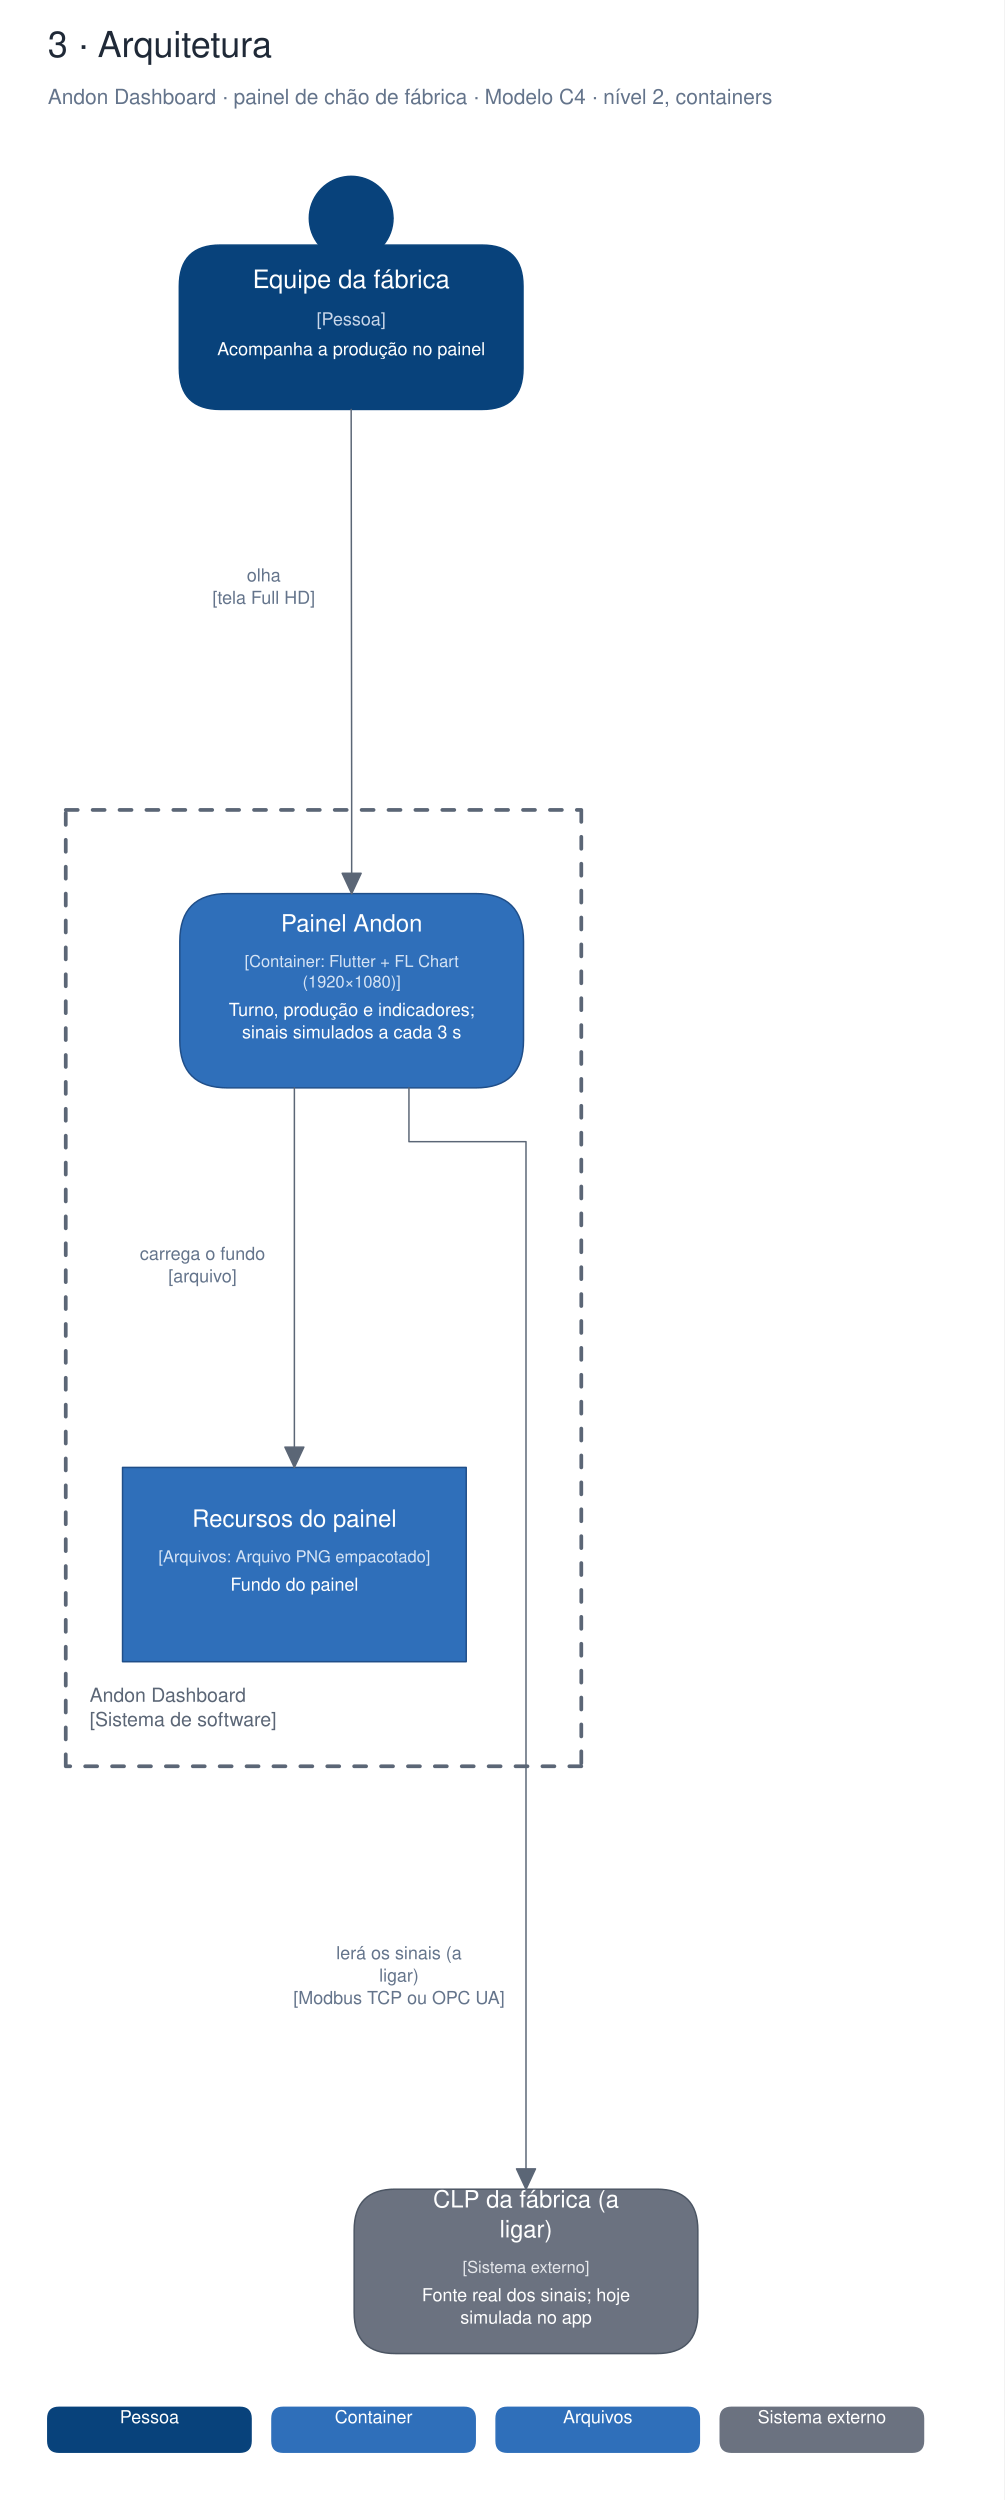
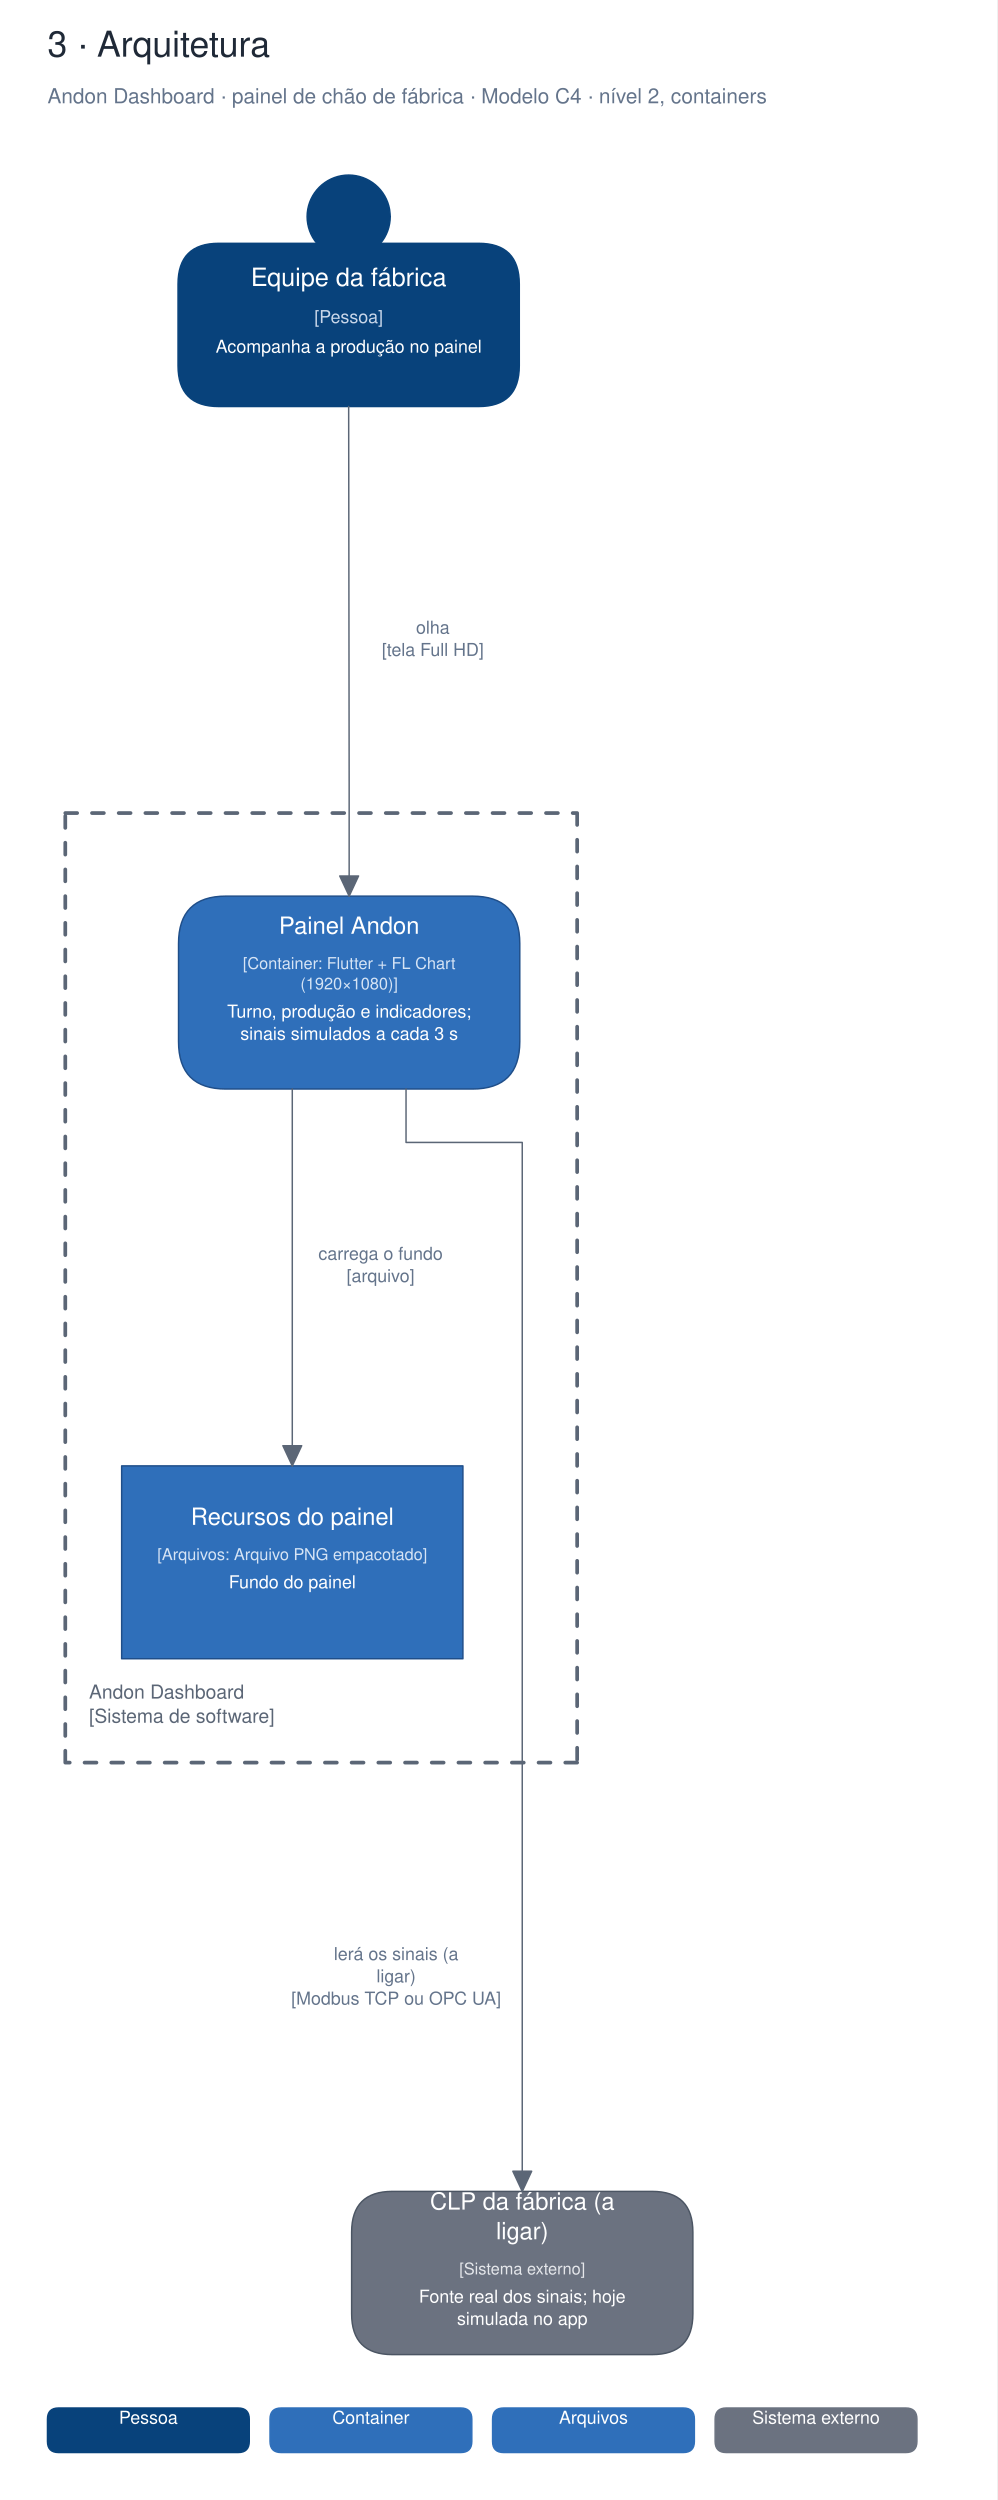
- <svg xmlns="http://www.w3.org/2000/svg" version="1.1" viewBox="0 0 672 1673" width="672" height="1673">
+ <svg xmlns="http://www.w3.org/2000/svg" version="1.1" viewBox="0 0 672 1685" width="672" height="1685">
  <defs>
    <style class="style-fonts">
      @font-face {
        font-family: "Virgil";
        src: url("http://localhost:5180/node_modules/@excalidraw/excalidraw/dist//dist/excalidraw-assets/Virgil.woff2");
      }
      @font-face {
        font-family: "Cascadia";
        src: url("http://localhost:5180/node_modules/@excalidraw/excalidraw/dist//dist/excalidraw-assets/Cascadia.woff2");
      }
      @font-face {
        font-family: "Assistant";
        src: url("http://localhost:5180/node_modules/@excalidraw/excalidraw/dist//dist/excalidraw-assets/Assistant-Regular.woff2");
      }
    </style>
  </defs>
-   <rect x="0" y="0" width="672" height="1673" fill="#ffffff" />
+   <rect x="0" y="0" width="672" height="1685" fill="#ffffff" />
  <g transform="translate(32 32) rotate(0 103 15)">
    <text x="0" y="0" font-family="Helvetica, Segoe UI Emoji" font-size="24px" fill="#1F2937" text-anchor="start" style="white-space: pre;" direction="ltr" dominant-baseline="text-before-edge">3 · Arquitetura</text>
  </g>
  <g transform="translate(32 66) rotate(0 304 8.75)">
    <text x="0" y="0" font-family="Helvetica, Segoe UI Emoji" font-size="14px" fill="#64748B" text-anchor="start" style="white-space: pre;" direction="ltr" dominant-baseline="text-before-edge">Andon Dashboard · painel de chão de fábrica · Modelo C4 · nível 2, containers</text>
  </g>
-   <g stroke-linecap="round" transform="translate(44 542) rotate(0 172.5 320)">
+   <g stroke-linecap="round" transform="translate(44 548) rotate(0 172.5 320)">
    <path d="M0 0 C69.11 0, 138.22 0, 345 0 M345 0 C345 245.48, 345 490.95, 345 640 M345 640 C231.29 640, 117.57 640, 0 640 M0 640 C0 499.02, 0 358.05, 0 0" stroke="#5B6676" stroke-width="2.5" fill="none" stroke-dasharray="8 10" />
  </g>
  <g stroke-linecap="round" transform="translate(207 118) rotate(0 28 28)">
    <path d="M56 28 C56 29.62, 55.86 31.27, 55.57 32.86 C55.29 34.46, 54.87 36.05, 54.31 37.58 C53.76 39.1, 53.06 40.6, 52.25 42 C51.44 43.4, 50.49 44.76, 49.45 46 C48.41 47.24, 47.24 48.41, 46 49.45 C44.76 50.49, 43.4 51.44, 42 52.25 C40.6 53.06, 39.1 53.76, 37.58 54.31 C36.05 54.87, 34.46 55.29, 32.86 55.57 C31.27 55.86, 29.62 56, 28 56 C26.38 56, 24.73 55.86, 23.14 55.57 C21.54 55.29, 19.95 54.87, 18.42 54.31 C16.9 53.76, 15.4 53.06, 14 52.25 C12.6 51.44, 11.24 50.49, 10 49.45 C8.76 48.41, 7.59 47.24, 6.55 46 C5.51 44.76, 4.56 43.4, 3.75 42 C2.94 40.6, 2.24 39.1, 1.69 37.58 C1.13 36.05, 0.71 34.46, 0.43 32.86 C0.14 31.27, 0 29.62, 0 28 C0 26.38, 0.14 24.73, 0.43 23.14 C0.71 21.54, 1.13 19.95, 1.69 18.42 C2.24 16.9, 2.94 15.4, 3.75 14 C4.56 12.6, 5.51 11.24, 6.55 10 C7.59 8.76, 8.76 7.59, 10 6.55 C11.24 5.51, 12.6 4.56, 14 3.75 C15.4 2.94, 16.9 2.24, 18.42 1.69 C19.95 1.13, 21.54 0.71, 23.14 0.43 C24.73 0.14, 26.38 0, 28 0 C29.62 0, 31.27 0.14, 32.86 0.43 C34.46 0.71, 36.05 1.13, 37.58 1.69 C39.1 2.24, 40.6 2.94, 42 3.75 C43.4 4.56, 44.76 5.51, 46 6.55 C47.24 7.59, 48.41 8.76, 49.45 10 C50.49 11.24, 51.44 12.6, 52.25 14 C53.06 15.4, 53.76 16.9, 54.31 18.42 C54.87 19.95, 55.29 21.54, 55.57 23.14 C55.86 24.73, 55.93 27.19, 56 28 C56.07 28.81, 56.07 27.19, 56 28" stroke="none" stroke-width="0" fill="#08427B" />
    <path d="M56 28 C56 29.62, 55.86 31.27, 55.57 32.86 C55.29 34.46, 54.87 36.05, 54.31 37.58 C53.76 39.1, 53.06 40.6, 52.25 42 C51.44 43.4, 50.49 44.76, 49.45 46 C48.41 47.24, 47.24 48.41, 46 49.45 C44.76 50.49, 43.4 51.44, 42 52.25 C40.6 53.06, 39.1 53.76, 37.58 54.31 C36.05 54.87, 34.46 55.29, 32.86 55.57 C31.27 55.86, 29.62 56, 28 56 C26.38 56, 24.73 55.86, 23.14 55.57 C21.54 55.29, 19.95 54.87, 18.42 54.31 C16.9 53.76, 15.4 53.06, 14 52.25 C12.6 51.44, 11.24 50.49, 10 49.45 C8.76 48.41, 7.59 47.24, 6.55 46 C5.51 44.76, 4.56 43.4, 3.75 42 C2.94 40.6, 2.24 39.1, 1.69 37.58 C1.13 36.05, 0.71 34.46, 0.43 32.86 C0.14 31.27, 0 29.62, 0 28 C0 26.38, 0.14 24.73, 0.43 23.14 C0.71 21.54, 1.13 19.95, 1.69 18.42 C2.24 16.9, 2.94 15.4, 3.75 14 C4.56 12.6, 5.51 11.24, 6.55 10 C7.59 8.76, 8.76 7.59, 10 6.55 C11.24 5.51, 12.6 4.56, 14 3.75 C15.4 2.94, 16.9 2.24, 18.42 1.69 C19.95 1.13, 21.54 0.71, 23.14 0.43 C24.73 0.14, 26.38 0, 28 0 C29.62 0, 31.27 0.14, 32.86 0.43 C34.46 0.71, 36.05 1.13, 37.58 1.69 C39.1 2.24, 40.6 2.94, 42 3.75 C43.4 4.56, 44.76 5.51, 46 6.55 C47.24 7.59, 48.41 8.76, 49.45 10 C50.49 11.24, 51.44 12.6, 52.25 14 C53.06 15.4, 53.76 16.9, 54.31 18.42 C54.87 19.95, 55.29 21.54, 55.57 23.14 C55.86 24.73, 55.93 27.19, 56 28 C56.07 28.81, 56.07 27.19, 56 28" stroke="#08427B" stroke-width="1" fill="none" />
  </g>
  <g stroke-linecap="round" transform="translate(120 164) rotate(0 115 55)">
    <path d="M27.5 0 C76.3 0, 125.1 0, 202.5 0 C220.83 0, 230 9.17, 230 27.5 C230 42.7, 230 57.9, 230 82.5 C230 100.83, 220.83 110, 202.5 110 C163.79 110, 125.07 110, 27.5 110 C9.17 110, 0 100.83, 0 82.5 C0 60.51, 0 38.52, 0 27.5 C0 9.17, 9.17 0, 27.5 0" stroke="none" stroke-width="0" fill="#08427B" />
    <path d="M27.5 0 C62.56 0, 97.62 0, 202.5 0 M27.5 0 C84.82 0, 142.14 0, 202.5 0 M202.5 0 C220.83 0, 230 9.17, 230 27.5 M202.5 0 C220.83 0, 230 9.17, 230 27.5 M230 27.5 C230 43.73, 230 59.97, 230 82.5 M230 27.5 C230 39.85, 230 52.21, 230 82.5 M230 82.5 C230 100.83, 220.83 110, 202.5 110 M230 82.5 C230 100.83, 220.83 110, 202.5 110 M202.5 110 C139.54 110, 76.58 110, 27.5 110 M202.5 110 C137.63 110, 72.75 110, 27.5 110 M27.5 110 C9.17 110, 0 100.83, 0 82.5 M27.5 110 C9.17 110, 0 100.83, 0 82.5 M0 82.5 C0 70.19, 0 57.87, 0 27.5 M0 82.5 C0 68.48, 0 54.47, 0 27.5 M0 27.5 C0 9.17, 9.17 0, 27.5 0 M0 27.5 C0 9.17, 9.17 0, 27.5 0" stroke="#08427B" stroke-width="1" fill="none" />
  </g>
  <g transform="translate(152 188.375) rotate(0 83 10.625)">
    <text x="83" y="0" font-family="Helvetica, Segoe UI Emoji" font-size="17px" fill="#FFFFFF" text-anchor="middle" style="white-space: pre;" direction="ltr" dominant-baseline="text-before-edge">Equipe da fábrica</text>
  </g>
  <g transform="translate(206 214.625) rotate(0 29 7.5)">
    <text x="29" y="0" font-family="Helvetica, Segoe UI Emoji" font-size="12px" fill="#C9D7EA" text-anchor="middle" style="white-space: pre;" direction="ltr" dominant-baseline="text-before-edge">[Pessoa]</text>
  </g>
  <g transform="translate(132 234.625) rotate(0 103 7.5)">
    <text x="103" y="0" font-family="Helvetica, Segoe UI Emoji" font-size="12px" fill="#FFFFFF" text-anchor="middle" style="white-space: pre;" direction="ltr" dominant-baseline="text-before-edge">Acompanha a produção no painel</text>
  </g>
-   <g stroke-linecap="round" transform="translate(120.3333 598) rotate(0 115 65)">
+   <g stroke-linecap="round" transform="translate(120.3333 604) rotate(0 115 65)">
    <path d="M32 0 C91.56 0, 151.12 0, 198 0 C219.33 0, 230 10.67, 230 32 C230 56.93, 230 81.86, 230 98 C230 119.33, 219.33 130, 198 130 C137.76 130, 77.51 130, 32 130 C10.67 130, 0 119.33, 0 98 C0 73.4, 0 48.8, 0 32 C0 10.67, 10.67 0, 32 0" stroke="none" stroke-width="0" fill="#2F6FBA" />
    <path d="M32 0 C65.26 0, 98.52 0, 198 0 M32 0 C67.78 0, 103.55 0, 198 0 M198 0 C219.33 0, 230 10.67, 230 32 M198 0 C219.33 0, 230 10.67, 230 32 M230 32 C230 56.1, 230 80.2, 230 98 M230 32 C230 57.26, 230 82.52, 230 98 M230 98 C230 119.33, 219.33 130, 198 130 M230 98 C230 119.33, 219.33 130, 198 130 M198 130 C161.07 130, 124.15 130, 32 130 M198 130 C159.16 130, 120.32 130, 32 130 M32 130 C10.67 130, 0 119.33, 0 98 M32 130 C10.67 130, 0 119.33, 0 98 M0 98 C0 73.51, 0 49.01, 0 32 M0 98 C0 74.21, 0 50.41, 0 32 M0 32 C0 10.67, 10.67 0, 32 0 M0 32 C0 10.67, 10.67 0, 32 0" stroke="#1F4E89" stroke-width="1" fill="none" />
  </g>
-   <g transform="translate(179.3333 619.25) rotate(0 56 10)">
+   <g transform="translate(179.3333 625.25) rotate(0 56 10)">
    <text x="56" y="0" font-family="Helvetica, Segoe UI Emoji" font-size="16px" fill="#FFFFFF" text-anchor="middle" style="white-space: pre;" direction="ltr" dominant-baseline="text-before-edge">Painel Andon</text>
  </g>
-   <g transform="translate(140.8333 644.25) rotate(0 94.5 13.75)">
+   <g transform="translate(140.8333 650.25) rotate(0 94.5 13.75)">
    <text x="94.5" y="0" font-family="Helvetica, Segoe UI Emoji" font-size="11px" fill="#D6E4F5" text-anchor="middle" style="white-space: pre;" direction="ltr" dominant-baseline="text-before-edge">[Container: Flutter + FL Chart</text>
    <text x="94.5" y="13.75" font-family="Helvetica, Segoe UI Emoji" font-size="11px" fill="#D6E4F5" text-anchor="middle" style="white-space: pre;" direction="ltr" dominant-baseline="text-before-edge">(1920×1080)]</text>
  </g>
-   <g transform="translate(132.3333 676.75) rotate(0 103 15)">
+   <g transform="translate(132.3333 682.75) rotate(0 103 15)">
    <text x="103" y="0" font-family="Helvetica, Segoe UI Emoji" font-size="12px" fill="#FFFFFF" text-anchor="middle" style="white-space: pre;" direction="ltr" dominant-baseline="text-before-edge">Turno, produção e indicadores;</text>
    <text x="103" y="15" font-family="Helvetica, Segoe UI Emoji" font-size="12px" fill="#FFFFFF" text-anchor="middle" style="white-space: pre;" direction="ltr" dominant-baseline="text-before-edge">sinais simulados a cada 3 s</text>
  </g>
-   <g stroke-linecap="round" transform="translate(82 982) rotate(0 115 65)">
+   <g stroke-linecap="round" transform="translate(82 988) rotate(0 115 65)">
    <path d="M0 0 L230 0 L230 130 L0 130" stroke="none" stroke-width="0" fill="#2F6FBA" />
    <path d="M0 0 C46.08 0, 92.17 0, 230 0 M0 0 C69.8 0, 139.61 0, 230 0 M230 0 C230 36.52, 230 73.05, 230 130 M230 0 C230 48.5, 230 97, 230 130 M230 130 C173.87 130, 117.73 130, 0 130 M230 130 C148.45 130, 66.9 130, 0 130 M0 130 C0 86.27, 0 42.54, 0 0 M0 130 C0 100.78, 0 71.56, 0 0" stroke="#1F4E89" stroke-width="1" fill="none" />
  </g>
-   <g transform="translate(114 1017.625) rotate(0 83 10)">
+   <g transform="translate(114 1023.625) rotate(0 83 10)">
    <text x="83" y="0" font-family="Helvetica, Segoe UI Emoji" font-size="16px" fill="#FFFFFF" text-anchor="middle" style="white-space: pre;" direction="ltr" dominant-baseline="text-before-edge">Recursos do painel</text>
  </g>
-   <g transform="translate(90 1042.625) rotate(0 107 6.875)">
+   <g transform="translate(90 1048.625) rotate(0 107 6.875)">
    <text x="107" y="0" font-family="Helvetica, Segoe UI Emoji" font-size="11px" fill="#D6E4F5" text-anchor="middle" style="white-space: pre;" direction="ltr" dominant-baseline="text-before-edge">[Arquivos: Arquivo PNG empacotado]</text>
  </g>
-   <g transform="translate(144.5 1061.375) rotate(0 52.5 7.5)">
+   <g transform="translate(144.5 1067.375) rotate(0 52.5 7.5)">
    <text x="52.5" y="0" font-family="Helvetica, Segoe UI Emoji" font-size="12px" fill="#FFFFFF" text-anchor="middle" style="white-space: pre;" direction="ltr" dominant-baseline="text-before-edge">Fundo do painel</text>
  </g>
-   <g stroke-linecap="round" transform="translate(237 1465) rotate(0 115 55)">
+   <g stroke-linecap="round" transform="translate(237 1477) rotate(0 115 55)">
    <path d="M27.5 0 C83.27 0, 139.03 0, 202.5 0 C220.83 0, 230 9.17, 230 27.5 C230 48.43, 230 69.37, 230 82.5 C230 100.83, 220.83 110, 202.5 110 C159.4 110, 116.3 110, 27.5 110 C9.17 110, 0 100.83, 0 82.5 C0 64.97, 0 47.44, 0 27.5 C0 9.17, 9.17 0, 27.5 0" stroke="none" stroke-width="0" fill="#6B7280" />
    <path d="M27.5 0 C62.57 0, 97.64 0, 202.5 0 M27.5 0 C96.01 0, 164.51 0, 202.5 0 M202.5 0 C220.83 0, 230 9.17, 230 27.5 M202.5 0 C220.83 0, 230 9.17, 230 27.5 M230 27.5 C230 44.29, 230 61.07, 230 82.5 M230 27.5 C230 43.94, 230 60.38, 230 82.5 M230 82.5 C230 100.83, 220.83 110, 202.5 110 M230 82.5 C230 100.83, 220.83 110, 202.5 110 M202.5 110 C141.63 110, 80.76 110, 27.5 110 M202.5 110 C139.4 110, 76.31 110, 27.5 110 M27.5 110 C9.17 110, 0 100.83, 0 82.5 M27.5 110 C9.17 110, 0 100.83, 0 82.5 M0 82.5 C0 67.89, 0 53.28, 0 27.5 M0 82.5 C0 62.05, 0 41.6, 0 27.5 M0 27.5 C0 9.17, 9.17 0, 27.5 0 M0 27.5 C0 9.17, 9.17 0, 27.5 0" stroke="#4B5563" stroke-width="1" fill="none" />
  </g>
-   <g transform="translate(273.5 1473.125) rotate(0 78.5 20)">
+   <g transform="translate(273.5 1485.125) rotate(0 78.5 20)">
    <text x="78.5" y="0" font-family="Helvetica, Segoe UI Emoji" font-size="16px" fill="#FFFFFF" text-anchor="middle" style="white-space: pre;" direction="ltr" dominant-baseline="text-before-edge">CLP da fábrica (a</text>
    <text x="78.5" y="20" font-family="Helvetica, Segoe UI Emoji" font-size="16px" fill="#FFFFFF" text-anchor="middle" style="white-space: pre;" direction="ltr" dominant-baseline="text-before-edge">ligar)</text>
  </g>
-   <g transform="translate(297.5 1518.125) rotate(0 54.5 6.875)">
+   <g transform="translate(297.5 1530.125) rotate(0 54.5 6.875)">
    <text x="54.5" y="0" font-family="Helvetica, Segoe UI Emoji" font-size="11px" fill="#E5E7EB" text-anchor="middle" style="white-space: pre;" direction="ltr" dominant-baseline="text-before-edge">[Sistema externo]</text>
  </g>
-   <g transform="translate(259 1536.875) rotate(0 93 15)">
+   <g transform="translate(259 1548.875) rotate(0 93 15)">
    <text x="93" y="0" font-family="Helvetica, Segoe UI Emoji" font-size="12px" fill="#FFFFFF" text-anchor="middle" style="white-space: pre;" direction="ltr" dominant-baseline="text-before-edge">Fonte real dos sinais; hoje</text>
    <text x="93" y="15" font-family="Helvetica, Segoe UI Emoji" font-size="12px" fill="#FFFFFF" text-anchor="middle" style="white-space: pre;" direction="ltr" dominant-baseline="text-before-edge">simulada no app</text>
  </g>
  <g stroke-linecap="round">
-     <g transform="translate(235 274) rotate(0 0.1666667 162)">
-       <path d="M0 0 C0.07 50.9, 0.13 101.81, 0.33 254 M0 0 C0.09 70.98, 0.19 141.96, 0.33 254 M0.33 254 C0.33 279.34, 0.33 304.68, 0.33 324 M0.33 254 C0.33 280.27, 0.33 306.55, 0.33 324" stroke="#5B6676" stroke-width="1" fill="none" />
+     <g transform="translate(235 274) rotate(0 0.1666667 165)">
+       <path d="M0 0 C0.07 50.9, 0.13 101.81, 0.33 254 M0 0 C0.09 70.98, 0.19 141.96, 0.33 254 M0.33 254 C0.33 281.51, 0.33 309.03, 0.33 330 M0.33 254 C0.33 282.53, 0.33 311.05, 0.33 330" stroke="#5B6676" stroke-width="1" fill="none" />
    </g>
-     <g transform="translate(235 274) rotate(0 0.1666667 162)">
-       <path d="M0.33 324 L-6.01 310.41 L6.67 310.41 L0.33 324" stroke="none" stroke-width="0" fill="#5B6676" fill-rule="evenodd" />
-       <path d="M0.33 324 C-0.94 321.28, -2.21 318.55, -6.01 310.41 M0.33 324 C-1.44 320.2, -3.21 316.4, -6.01 310.41 M-6.01 310.41 C-1.42 310.41, 3.17 310.41, 6.67 310.41 M-6.01 310.41 C-1.25 310.41, 3.51 310.41, 6.67 310.41 M6.67 310.41 C4.54 314.98, 2.41 319.55, 0.33 324 M6.67 310.41 C4.89 314.24, 3.1 318.07, 0.33 324 M0.33 324 C0.33 324, 0.33 324, 0.33 324 M0.33 324 C0.33 324, 0.33 324, 0.33 324" stroke="#5B6676" stroke-width="1" fill="none" />
+     <g transform="translate(235 274) rotate(0 0.1666667 165)">
+       <path d="M0.33 330 L-6.01 316.41 L6.67 316.41 L0.33 330" stroke="none" stroke-width="0" fill="#5B6676" fill-rule="evenodd" />
+       <path d="M0.33 330 C-0.94 327.28, -2.21 324.55, -6.01 316.41 M0.33 330 C-1.44 326.2, -3.21 322.4, -6.01 316.41 M-6.01 316.41 C-1.42 316.41, 3.17 316.41, 6.67 316.41 M-6.01 316.41 C-1.25 316.41, 3.51 316.41, 6.67 316.41 M6.67 316.41 C4.54 320.98, 2.41 325.55, 0.33 330 M6.67 316.41 C4.89 320.24, 3.1 324.07, 0.33 330 M0.33 330 C0.33 330, 0.33 330, 0.33 330 M0.33 330 C0.33 330, 0.33 330, 0.33 330" stroke="#5B6676" stroke-width="1" fill="none" />
    </g>
  </g>
  <mask />
-   <g stroke-linecap="round" transform="translate(122 383) rotate(0 54.5 18)">
-     <path d="M0 0 L109 0 L109 36 L0 36" stroke="none" stroke-width="0" fill="#FFFFFF" />
-     <path d="M0 0 C21.84 0, 43.69 0, 109 0 M0 0 C38.31 0, 76.61 0, 109 0 M109 0 C109 14.3, 109 28.59, 109 36 M109 0 C109 12.62, 109 25.24, 109 36 M109 36 C76.55 36, 44.11 36, 0 36 M109 36 C73.82 36, 38.64 36, 0 36 M0 36 C0 28.71, 0 21.41, 0 0 M0 36 C0 22.02, 0 8.03, 0 0" stroke="transparent" stroke-width="2" fill="none" />
-   </g>
-   <g transform="translate(124 386) rotate(0 52.5 15)">
-     <text x="52.5" y="0" font-family="Helvetica, Segoe UI Emoji" font-size="12px" fill="#64748B" text-anchor="middle" style="white-space: pre;" direction="ltr" dominant-baseline="text-before-edge">olha</text>
-     <text x="52.5" y="15" font-family="Helvetica, Segoe UI Emoji" font-size="12px" fill="#64748B" text-anchor="middle" style="white-space: pre;" direction="ltr" dominant-baseline="text-before-edge">[tela Full HD]</text>
-   </g>
  <g stroke-linecap="round">
-     <g transform="translate(197 728) rotate(0 0 127)">
-       <path d="M0 0 C0 50.91, 0 101.81, 0 254 M0 0 C0 75.04, 0 150.08, 0 254" stroke="#5B6676" stroke-width="1" fill="none" />
+     <g transform="translate(197 734) rotate(0 0 127)">
+       <path d="M0 0 C0 50.9, 0 101.81, 0 254 M0 0 C0 89.27, 0 178.53, 0 254" stroke="#5B6676" stroke-width="1" fill="none" />
    </g>
-     <g transform="translate(197 728) rotate(0 0 127)">
+     <g transform="translate(197 734) rotate(0 0 127)">
      <path d="M0 254 L-6.34 240.41 L6.34 240.41 L0 254" stroke="none" stroke-width="0" fill="#5B6676" fill-rule="evenodd" />
-       <path d="M0 254 C-1.27 251.28, -2.54 248.55, -6.34 240.41 M0 254 C-1.87 249.98, -3.75 245.97, -6.34 240.41 M-6.34 240.41 C-2.95 240.41, 0.44 240.41, 6.34 240.41 M-6.34 240.41 C-2.52 240.41, 1.3 240.41, 6.34 240.41 M6.34 240.41 C4.94 243.41, 3.54 246.41, 0 254 M6.34 240.41 C5.04 243.19, 3.75 245.97, 0 254 M0 254 C0 254, 0 254, 0 254 M0 254 C0 254, 0 254, 0 254" stroke="#5B6676" stroke-width="1" fill="none" />
+       <path d="M0 254 C-1.27 251.28, -2.54 248.55, -6.34 240.41 M0 254 C-2.23 249.22, -4.46 244.44, -6.34 240.41 M-6.34 240.41 C-1.3 240.41, 3.73 240.41, 6.34 240.41 M-6.34 240.41 C-1.89 240.41, 2.55 240.41, 6.34 240.41 M6.34 240.41 C4.45 244.45, 2.57 248.5, 0 254 M6.34 240.41 C4.29 244.79, 2.25 249.18, 0 254 M0 254 C0 254, 0 254, 0 254 M0 254 C0 254, 0 254, 0 254" stroke="#5B6676" stroke-width="1" fill="none" />
    </g>
  </g>
  <mask />
-   <g stroke-linecap="round" transform="translate(78 837) rotate(0 57.5 18)">
-     <path d="M0 0 L115 0 L115 36 L0 36" stroke="none" stroke-width="0" fill="#FFFFFF" />
-     <path d="M0 0 C23.05 0, 46.1 0, 115 0 M0 0 C42.25 0, 84.51 0, 115 0 M115 0 C115 10.89, 115 21.78, 115 36 M115 0 C115 9.95, 115 19.91, 115 36 M115 36 C71.05 36, 27.09 36, 0 36 M115 36 C86.77 36, 58.54 36, 0 36 M0 36 C0 27.91, 0 19.83, 0 0 M0 36 C0 27.25, 0 18.5, 0 0" stroke="transparent" stroke-width="2" fill="none" />
-   </g>
-   <g transform="translate(80 840) rotate(0 55.5 15)">
-     <text x="55.5" y="0" font-family="Helvetica, Segoe UI Emoji" font-size="12px" fill="#64748B" text-anchor="middle" style="white-space: pre;" direction="ltr" dominant-baseline="text-before-edge">carrega o fundo</text>
-     <text x="55.5" y="15" font-family="Helvetica, Segoe UI Emoji" font-size="12px" fill="#64748B" text-anchor="middle" style="white-space: pre;" direction="ltr" dominant-baseline="text-before-edge">[arquivo]</text>
-   </g>
  <g stroke-linecap="round">
-     <g transform="translate(273.6667 728) rotate(0 39.16667 368.5)">
-       <path d="M0 0 C0 7.22, 0 14.43, 0 36 M0 0 C0 11.21, 0 22.42, 0 36 M0 36 C29.2 36, 58.41 36, 78.33 36 M0 36 C17.78 36, 35.57 36, 78.33 36 M78.33 36 C78.33 249.97, 78.33 463.95, 78.33 737 M78.33 36 C78.33 265.43, 78.33 494.86, 78.33 737" stroke="#5B6676" stroke-width="1" fill="none" />
+     <g transform="translate(273.6667 734) rotate(0 39.16667 371.5)">
+       <path d="M0 0 C0 7.21, 0 14.43, 0 36 M0 0 C0 8.04, 0 16.09, 0 36 M0 36 C18.2 36, 36.39 36, 78.33 36 M0 36 C25.53 36, 51.06 36, 78.33 36 M78.33 36 C78.33 219.25, 78.33 402.49, 78.33 743 M78.33 36 C78.33 293.1, 78.33 550.2, 78.33 743" stroke="#5B6676" stroke-width="1" fill="none" />
    </g>
-     <g transform="translate(273.6667 728) rotate(0 39.16667 368.5)">
-       <path d="M78.33 737 L71.99 723.41 L84.67 723.41 L78.33 737" stroke="none" stroke-width="0" fill="#5B6676" fill-rule="evenodd" />
-       <path d="M78.33 737 C77.06 734.28, 75.79 731.55, 71.99 723.41 M78.33 737 C76.36 732.77, 74.39 728.53, 71.99 723.41 M71.99 723.41 C76.72 723.41, 81.45 723.41, 84.67 723.41 M71.99 723.41 C74.87 723.41, 77.75 723.41, 84.67 723.41 M84.67 723.41 C82.74 727.55, 80.8 731.7, 78.33 737 M84.67 723.41 C82.6 727.85, 80.52 732.3, 78.33 737 M78.33 737 C78.33 737, 78.33 737, 78.33 737 M78.33 737 C78.33 737, 78.33 737, 78.33 737" stroke="#5B6676" stroke-width="1" fill="none" />
+     <g transform="translate(273.6667 734) rotate(0 39.16667 371.5)">
+       <path d="M78.33 743 L71.99 729.41 L84.67 729.41 L78.33 743" stroke="none" stroke-width="0" fill="#5B6676" fill-rule="evenodd" />
+       <path d="M78.33 743 C77.06 740.28, 75.79 737.55, 71.99 729.41 M78.33 743 C76.92 739.96, 75.5 736.93, 71.99 729.41 M71.99 729.41 C74.94 729.41, 77.88 729.41, 84.67 729.41 M71.99 729.41 C76.13 729.41, 80.26 729.41, 84.67 729.41 M84.67 729.41 C83.03 732.93, 81.39 736.45, 78.33 743 M84.67 729.41 C82.37 734.35, 80.06 739.29, 78.33 743 M78.33 743 C78.33 743, 78.33 743, 78.33 743 M78.33 743 C78.33 743, 78.33 743, 78.33 743" stroke="#5B6676" stroke-width="1" fill="none" />
    </g>
  </g>
  <mask />
-   <g stroke-linecap="round" transform="translate(186 1305) rotate(0 81 25.5)">
+   <g stroke-linecap="round" transform="translate(57 1139.5) rotate(0 82.5 18.25)">
+     <path d="M0 0 L165 0 L165 36.5 L0 36.5" stroke="none" stroke-width="0" fill="#FFFFFF" />
+     <path d="M0 0 C33.07 0, 66.14 0, 165 0 M0 0 C48.75 0, 97.49 0, 165 0 M165 0 C165 9.76, 165 19.52, 165 36.5 M165 0 C165 10.99, 165 21.99, 165 36.5 M165 36.5 C128.58 36.5, 92.17 36.5, 0 36.5 M165 36.5 C131.25 36.5, 97.5 36.5, 0 36.5 M0 36.5 C0 26.14, 0 15.77, 0 0 M0 36.5 C0 25.86, 0 15.22, 0 0" stroke="transparent" stroke-width="2" fill="none" />
+   </g>
+   <g transform="translate(60 1141.5) rotate(0 78.5 16.25)">
+     <text x="0" y="0" font-family="Helvetica, Segoe UI Emoji" font-size="13px" fill="#5B6676" text-anchor="start" style="white-space: pre;" direction="ltr" dominant-baseline="text-before-edge">Andon Dashboard</text>
+     <text x="0" y="16.25" font-family="Helvetica, Segoe UI Emoji" font-size="13px" fill="#5B6676" text-anchor="start" style="white-space: pre;" direction="ltr" dominant-baseline="text-before-edge">[Sistema de software]</text>
+   </g>
+   <g stroke-linecap="round" transform="translate(32 1623) rotate(0 68 15)">
+     <path d="M7.5 0 C43.62 0, 79.74 0, 128.5 0 C133.5 0, 136 2.5, 136 7.5 C136 12.13, 136 16.76, 136 22.5 C136 27.5, 133.5 30, 128.5 30 C96.42 30, 64.35 30, 7.5 30 C2.5 30, 0 27.5, 0 22.5 C0 17.88, 0 13.26, 0 7.5 C0 2.5, 2.5 0, 7.5 0" stroke="none" stroke-width="0" fill="#08427B" />
+     <path d="M7.5 0 C31.75 0, 56 0, 128.5 0 M7.5 0 C36.47 0, 65.44 0, 128.5 0 M128.5 0 C133.5 0, 136 2.5, 136 7.5 M128.5 0 C133.5 0, 136 2.5, 136 7.5 M136 7.5 C136 11.44, 136 15.38, 136 22.5 M136 7.5 C136 10.57, 136 13.64, 136 22.5 M136 22.5 C136 27.5, 133.5 30, 128.5 30 M136 22.5 C136 27.5, 133.5 30, 128.5 30 M128.5 30 C93.54 30, 58.59 30, 7.5 30 M128.5 30 C91.85 30, 55.19 30, 7.5 30 M7.5 30 C2.5 30, 0 27.5, 0 22.5 M7.5 30 C2.5 30, 0 27.5, 0 22.5 M0 22.5 C0 18.8, 0 15.09, 0 7.5 M0 22.5 C0 18.61, 0 14.71, 0 7.5 M0 7.5 C0 2.5, 2.5 0, 7.5 0 M0 7.5 C0 2.5, 2.5 0, 7.5 0" stroke="#08427B" stroke-width="1" fill="none" />
+   </g>
+   <g transform="translate(42 1630.5) rotate(0 58 7.5)">
+     <text x="58" y="0" font-family="Helvetica, Segoe UI Emoji" font-size="12px" fill="#FFFFFF" text-anchor="middle" style="white-space: pre;" direction="ltr" dominant-baseline="text-before-edge">Pessoa</text>
+   </g>
+   <g stroke-linecap="round" transform="translate(182 1623) rotate(0 68 15)">
+     <path d="M7.5 0 C48.46 0, 89.42 0, 128.5 0 C133.5 0, 136 2.5, 136 7.5 C136 12.89, 136 18.29, 136 22.5 C136 27.5, 133.5 30, 128.5 30 C87.85 30, 47.2 30, 7.5 30 C2.5 30, 0 27.5, 0 22.5 C0 16.58, 0 10.67, 0 7.5 C0 2.5, 2.5 0, 7.5 0" stroke="none" stroke-width="0" fill="#2F6FBA" />
+     <path d="M7.5 0 C31.75 0, 56.01 0, 128.5 0 M7.5 0 C53.89 0, 100.28 0, 128.5 0 M128.5 0 C133.5 0, 136 2.5, 136 7.5 M128.5 0 C133.5 0, 136 2.5, 136 7.5 M136 7.5 C136 11.97, 136 16.43, 136 22.5 M136 7.5 C136 13.25, 136 19.01, 136 22.5 M136 22.5 C136 27.5, 133.5 30, 128.5 30 M136 22.5 C136 27.5, 133.5 30, 128.5 30 M128.5 30 C89.75 30, 51 30, 7.5 30 M128.5 30 C88.02 30, 47.53 30, 7.5 30 M7.5 30 C2.5 30, 0 27.5, 0 22.5 M7.5 30 C2.5 30, 0 27.5, 0 22.5 M0 22.5 C0 19.19, 0 15.88, 0 7.5 M0 22.5 C0 19.31, 0 16.13, 0 7.5 M0 7.5 C0 2.5, 2.5 0, 7.5 0 M0 7.5 C0 2.5, 2.5 0, 7.5 0" stroke="#2F6FBA" stroke-width="1" fill="none" />
+   </g>
+   <g transform="translate(192 1630.5) rotate(0 58 7.5)">
+     <text x="58" y="0" font-family="Helvetica, Segoe UI Emoji" font-size="12px" fill="#FFFFFF" text-anchor="middle" style="white-space: pre;" direction="ltr" dominant-baseline="text-before-edge">Container</text>
+   </g>
+   <g stroke-linecap="round" transform="translate(332 1623) rotate(0 68 15)">
+     <path d="M7.5 0 C53.29 0, 99.09 0, 128.5 0 C133.5 0, 136 2.5, 136 7.5 C136 10.65, 136 13.81, 136 22.5 C136 27.5, 133.5 30, 128.5 30 C103.48 30, 78.46 30, 7.5 30 C2.5 30, 0 27.5, 0 22.5 C0 18.29, 0 14.08, 0 7.5 C0 2.5, 2.5 0, 7.5 0" stroke="none" stroke-width="0" fill="#2F6FBA" />
+     <path d="M7.5 0 C31.75 0, 56.01 0, 128.5 0 M7.5 0 C47.11 0, 86.73 0, 128.5 0 M128.5 0 C133.5 0, 136 2.5, 136 7.5 M128.5 0 C133.5 0, 136 2.5, 136 7.5 M136 7.5 C136 12.49, 136 17.48, 136 22.5 M136 7.5 C136 12.94, 136 18.38, 136 22.5 M136 22.5 C136 27.5, 133.5 30, 128.5 30 M136 22.5 C136 27.5, 133.5 30, 128.5 30 M128.5 30 C85.96 30, 43.42 30, 7.5 30 M128.5 30 C84.19 30, 39.88 30, 7.5 30 M7.5 30 C2.5 30, 0 27.5, 0 22.5 M7.5 30 C2.5 30, 0 27.5, 0 22.5 M0 22.5 C0 16.59, 0 10.68, 0 7.5 M0 22.5 C0 17.02, 0 11.54, 0 7.5 M0 7.5 C0 2.5, 2.5 0, 7.5 0 M0 7.5 C0 2.5, 2.5 0, 7.5 0" stroke="#2F6FBA" stroke-width="1" fill="none" />
+   </g>
+   <g transform="translate(342 1630.5) rotate(0 58 7.5)">
+     <text x="58" y="0" font-family="Helvetica, Segoe UI Emoji" font-size="12px" fill="#FFFFFF" text-anchor="middle" style="white-space: pre;" direction="ltr" dominant-baseline="text-before-edge">Arquivos</text>
+   </g>
+   <g stroke-linecap="round" transform="translate(482 1623) rotate(0 68 15)">
+     <path d="M7.5 0 C33.93 0, 60.36 0, 128.5 0 C133.5 0, 136 2.5, 136 7.5 C136 11.41, 136 15.33, 136 22.5 C136 27.5, 133.5 30, 128.5 30 C94.91 30, 61.32 30, 7.5 30 C2.5 30, 0 27.5, 0 22.5 C0 16.99, 0 11.48, 0 7.5 C0 2.5, 2.5 0, 7.5 0" stroke="none" stroke-width="0" fill="#6B7280" />
+     <path d="M7.5 0 C31.75 0, 56.01 0, 128.5 0 M7.5 0 C40.34 0, 73.17 0, 128.5 0 M128.5 0 C133.5 0, 136 2.5, 136 7.5 M128.5 0 C133.5 0, 136 2.5, 136 7.5 M136 7.5 C136 13.02, 136 18.53, 136 22.5 M136 7.5 C136 12.63, 136 17.75, 136 22.5 M136 22.5 C136 27.5, 133.5 30, 128.5 30 M136 22.5 C136 27.5, 133.5 30, 128.5 30 M128.5 30 C82.17 30, 35.83 30, 7.5 30 M128.5 30 C80.36 30, 32.22 30, 7.5 30 M7.5 30 C2.5 30, 0 27.5, 0 22.5 M7.5 30 C2.5 30, 0 27.5, 0 22.5 M0 22.5 C0 16.98, 0 11.47, 0 7.5 M0 22.5 C0 17.73, 0 12.96, 0 7.5 M0 7.5 C0 2.5, 2.5 0, 7.5 0 M0 7.5 C0 2.5, 2.5 0, 7.5 0" stroke="#6B7280" stroke-width="1" fill="none" />
+   </g>
+   <g transform="translate(492 1630.5) rotate(0 58 7.5)">
+     <text x="58" y="0" font-family="Helvetica, Segoe UI Emoji" font-size="12px" fill="#FFFFFF" text-anchor="middle" style="white-space: pre;" direction="ltr" dominant-baseline="text-before-edge">Sistema externo</text>
+   </g>
+   <g stroke-linecap="round" transform="translate(239.2165 423) rotate(0 52.5 16)">
+     <path d="M0 0 L105 0 L105 32 L0 32" stroke="none" stroke-width="0" fill="#FFFFFF" />
+     <path d="M0 0 C21.05 0, 42.1 0, 105 0 M0 0 C22.61 0, 45.23 0, 105 0 M105 0 C105 7, 105 14, 105 32 M105 0 C105 8.13, 105 16.26, 105 32 M105 32 C80.24 32, 55.48 32, 0 32 M105 32 C82.57 32, 60.13 32, 0 32 M0 32 C0 22.69, 0 13.39, 0 0 M0 32 C0 25.39, 0 18.77, 0 0" stroke="transparent" stroke-width="2" fill="none" />
+   </g>
+   <g transform="translate(241.2165 424) rotate(0 50.5 15)">
+     <text x="50.5" y="0" font-family="Helvetica, Segoe UI Emoji" font-size="12px" fill="#64748B" text-anchor="middle" style="white-space: pre;" direction="ltr" dominant-baseline="text-before-edge">olha</text>
+     <text x="50.5" y="15" font-family="Helvetica, Segoe UI Emoji" font-size="12px" fill="#64748B" text-anchor="middle" style="white-space: pre;" direction="ltr" dominant-baseline="text-before-edge">[tela Full HD]</text>
+   </g>
+   <g stroke-linecap="round" transform="translate(201 845) rotate(0 55.5 16)">
+     <path d="M0 0 L111 0 L111 32 L0 32" stroke="none" stroke-width="0" fill="#FFFFFF" />
+     <path d="M0 0 C22.25 0, 44.5 0, 111 0 M0 0 C39.89 0, 79.78 0, 111 0 M111 0 C111 9.25, 111 18.5, 111 32 M111 0 C111 6.55, 111 13.09, 111 32 M111 32 C71.17 32, 31.33 32, 0 32 M111 32 C78.2 32, 45.41 32, 0 32 M0 32 C0 20.09, 0 8.18, 0 0 M0 32 C0 22.09, 0 12.18, 0 0" stroke="transparent" stroke-width="2" fill="none" />
+   </g>
+   <g transform="translate(203 846) rotate(0 53.5 15)">
+     <text x="53.5" y="0" font-family="Helvetica, Segoe UI Emoji" font-size="12px" fill="#64748B" text-anchor="middle" style="white-space: pre;" direction="ltr" dominant-baseline="text-before-edge">carrega o fundo</text>
+     <text x="53.5" y="15" font-family="Helvetica, Segoe UI Emoji" font-size="12px" fill="#64748B" text-anchor="middle" style="white-space: pre;" direction="ltr" dominant-baseline="text-before-edge">[arquivo]</text>
+   </g>
+   <g stroke-linecap="round" transform="translate(186 1317) rotate(0 81 25.5)">
    <path d="M0 0 L162 0 L162 51 L0 51" stroke="none" stroke-width="0" fill="#FFFFFF" />
-     <path d="M0 0 C32.47 0, 64.94 0, 162 0 M0 0 C62.11 0, 124.22 0, 162 0 M162 0 C162 10.61, 162 21.21, 162 51 M162 0 C162 10.32, 162 20.64, 162 51 M162 51 C118.79 51, 75.57 51, 0 51 M162 51 C102.35 51, 42.7 51, 0 51 M0 51 C0 38.42, 0 25.84, 0 0 M0 51 C0 35.82, 0 20.65, 0 0" stroke="transparent" stroke-width="2" fill="none" />
+     <path d="M0 0 C32.48 0, 64.96 0, 162 0 M0 0 C49.14 0, 98.28 0, 162 0 M162 0 C162 18.32, 162 36.65, 162 51 M162 0 C162 18.11, 162 36.22, 162 51 M162 51 C116.34 51, 70.67 51, 0 51 M162 51 C100.88 51, 39.76 51, 0 51 M0 51 C0 38.07, 0 25.13, 0 0 M0 51 C0 40.15, 0 29.3, 0 0" stroke="transparent" stroke-width="2" fill="none" />
  </g>
-   <g transform="translate(188 1308) rotate(0 79 22.5)">
+   <g transform="translate(188 1318) rotate(0 79 24.5)">
    <text x="79" y="0" font-family="Helvetica, Segoe UI Emoji" font-size="12px" fill="#64748B" text-anchor="middle" style="white-space: pre;" direction="ltr" dominant-baseline="text-before-edge">lerá os sinais (a</text>
    <text x="79" y="15" font-family="Helvetica, Segoe UI Emoji" font-size="12px" fill="#64748B" text-anchor="middle" style="white-space: pre;" direction="ltr" dominant-baseline="text-before-edge">ligar)</text>
    <text x="79" y="30" font-family="Helvetica, Segoe UI Emoji" font-size="12px" fill="#64748B" text-anchor="middle" style="white-space: pre;" direction="ltr" dominant-baseline="text-before-edge">[Modbus TCP ou OPC UA]</text>
  </g>
-   <g stroke-linecap="round" transform="translate(57 1133.5) rotate(0 82.5 18.25)">
-     <path d="M0 0 L165 0 L165 36.5 L0 36.5" stroke="none" stroke-width="0" fill="#FFFFFF" />
-     <path d="M0 0 C33.07 0, 66.15 0, 165 0 M0 0 C54.02 0, 108.04 0, 165 0 M165 0 C165 10.15, 165 20.31, 165 36.5 M165 0 C165 12.88, 165 25.76, 165 36.5 M165 36.5 C100.69 36.5, 36.37 36.5, 0 36.5 M165 36.5 C123.75 36.5, 82.5 36.5, 0 36.5 M0 36.5 C0 24.53, 0 12.55, 0 0 M0 36.5 C0 29.18, 0 21.85, 0 0" stroke="transparent" stroke-width="2" fill="none" />
-   </g>
-   <g transform="translate(60 1135.5) rotate(0 78.5 16.25)">
-     <text x="0" y="0" font-family="Helvetica, Segoe UI Emoji" font-size="13px" fill="#5B6676" text-anchor="start" style="white-space: pre;" direction="ltr" dominant-baseline="text-before-edge">Andon Dashboard</text>
-     <text x="0" y="16.25" font-family="Helvetica, Segoe UI Emoji" font-size="13px" fill="#5B6676" text-anchor="start" style="white-space: pre;" direction="ltr" dominant-baseline="text-before-edge">[Sistema de software]</text>
-   </g>
-   <g stroke-linecap="round" transform="translate(32 1611) rotate(0 68 15)">
-     <path d="M7.5 0 C33.93 0, 60.36 0, 128.5 0 C133.5 0, 136 2.5, 136 7.5 C136 11.41, 136 15.33, 136 22.5 C136 27.5, 133.5 30, 128.5 30 C94.91 30, 61.32 30, 7.5 30 C2.5 30, 0 27.5, 0 22.5 C0 16.99, 0 11.48, 0 7.5 C0 2.5, 2.5 0, 7.5 0" stroke="none" stroke-width="0" fill="#08427B" />
-     <path d="M7.5 0 C31.75 0, 56.01 0, 128.5 0 M7.5 0 C40.34 0, 73.17 0, 128.5 0 M128.5 0 C133.5 0, 136 2.5, 136 7.5 M128.5 0 C133.5 0, 136 2.5, 136 7.5 M136 7.5 C136 13.02, 136 18.53, 136 22.5 M136 7.5 C136 12.63, 136 17.75, 136 22.5 M136 22.5 C136 27.5, 133.5 30, 128.5 30 M136 22.5 C136 27.5, 133.5 30, 128.5 30 M128.5 30 C82.17 30, 35.83 30, 7.5 30 M128.5 30 C80.36 30, 32.22 30, 7.5 30 M7.5 30 C2.5 30, 0 27.5, 0 22.5 M7.5 30 C2.5 30, 0 27.5, 0 22.5 M0 22.5 C0 16.98, 0 11.47, 0 7.5 M0 22.5 C0 17.73, 0 12.96, 0 7.5 M0 7.5 C0 2.5, 2.5 0, 7.5 0 M0 7.5 C0 2.5, 2.5 0, 7.5 0" stroke="#08427B" stroke-width="1" fill="none" />
-   </g>
-   <g transform="translate(42 1618.5) rotate(0 58 7.5)">
-     <text x="58" y="0" font-family="Helvetica, Segoe UI Emoji" font-size="12px" fill="#FFFFFF" text-anchor="middle" style="white-space: pre;" direction="ltr" dominant-baseline="text-before-edge">Pessoa</text>
-   </g>
-   <g stroke-linecap="round" transform="translate(182 1611) rotate(0 68 15)">
-     <path d="M7.5 0 C38.77 0, 70.03 0, 128.5 0 C133.5 0, 136 2.5, 136 7.5 C136 12.17, 136 16.85, 136 22.5 C136 27.5, 133.5 30, 128.5 30 C86.34 30, 44.17 30, 7.5 30 C2.5 30, 0 27.5, 0 22.5 C0 18.69, 0 14.89, 0 7.5 C0 2.5, 2.5 0, 7.5 0" stroke="none" stroke-width="0" fill="#2F6FBA" />
-     <path d="M7.5 0 C31.76 0, 56.01 0, 128.5 0 M7.5 0 C33.56 0, 59.62 0, 128.5 0 M128.5 0 C133.5 0, 136 2.5, 136 7.5 M128.5 0 C133.5 0, 136 2.5, 136 7.5 M136 7.5 C136 10.54, 136 13.58, 136 22.5 M136 7.5 C136 12.31, 136 17.12, 136 22.5 M136 22.5 C136 27.5, 133.5 30, 128.5 30 M136 22.5 C136 27.5, 133.5 30, 128.5 30 M128.5 30 C102.57 30, 76.65 30, 7.5 30 M128.5 30 C100.73 30, 72.96 30, 7.5 30 M7.5 30 C2.5 30, 0 27.5, 0 22.5 M7.5 30 C2.5 30, 0 27.5, 0 22.5 M0 22.5 C0 17.38, 0 12.26, 0 7.5 M0 22.5 C0 18.44, 0 14.37, 0 7.5 M0 7.5 C0 2.5, 2.5 0, 7.5 0 M0 7.5 C0 2.5, 2.5 0, 7.5 0" stroke="#2F6FBA" stroke-width="1" fill="none" />
-   </g>
-   <g transform="translate(192 1618.5) rotate(0 58 7.5)">
-     <text x="58" y="0" font-family="Helvetica, Segoe UI Emoji" font-size="12px" fill="#FFFFFF" text-anchor="middle" style="white-space: pre;" direction="ltr" dominant-baseline="text-before-edge">Container</text>
-   </g>
-   <g stroke-linecap="round" transform="translate(332 1611) rotate(0 68 15)">
-     <path d="M7.5 0 C43.6 0, 79.71 0, 128.5 0 C133.5 0, 136 2.5, 136 7.5 C136 12.94, 136 18.37, 136 22.5 C136 27.5, 133.5 30, 128.5 30 C101.96 30, 75.43 30, 7.5 30 C2.5 30, 0 27.5, 0 22.5 C0 17.4, 0 12.29, 0 7.5 C0 2.5, 2.5 0, 7.5 0" stroke="none" stroke-width="0" fill="#2F6FBA" />
-     <path d="M7.5 0 C31.76 0, 56.01 0, 128.5 0 M7.5 0 C50.98 0, 94.46 0, 128.5 0 M128.5 0 C133.5 0, 136 2.5, 136 7.5 M128.5 0 C133.5 0, 136 2.5, 136 7.5 M136 7.5 C136 11.07, 136 14.63, 136 22.5 M136 7.5 C136 12, 136 16.49, 136 22.5 M136 22.5 C136 27.5, 133.5 30, 128.5 30 M136 22.5 C136 27.5, 133.5 30, 128.5 30 M128.5 30 C98.78 30, 69.06 30, 7.5 30 M128.5 30 C96.9 30, 65.31 30, 7.5 30 M7.5 30 C2.5 30, 0 27.5, 0 22.5 M7.5 30 C2.5 30, 0 27.5, 0 22.5 M0 22.5 C0 17.78, 0 13.05, 0 7.5 M0 22.5 C0 19.14, 0 15.79, 0 7.5 M0 7.5 C0 2.5, 2.5 0, 7.5 0 M0 7.5 C0 2.5, 2.5 0, 7.5 0" stroke="#2F6FBA" stroke-width="1" fill="none" />
-   </g>
-   <g transform="translate(342 1618.5) rotate(0 58 7.5)">
-     <text x="58" y="0" font-family="Helvetica, Segoe UI Emoji" font-size="12px" fill="#FFFFFF" text-anchor="middle" style="white-space: pre;" direction="ltr" dominant-baseline="text-before-edge">Arquivos</text>
-   </g>
-   <g stroke-linecap="round" transform="translate(482 1611) rotate(0 68 15)">
-     <path d="M7.5 0 C48.44 0, 89.38 0, 128.5 0 C133.5 0, 136 2.5, 136 7.5 C136 10.7, 136 13.89, 136 22.5 C136 27.5, 133.5 30, 128.5 30 C93.39 30, 58.28 30, 7.5 30 C2.5 30, 0 27.5, 0 22.5 C0 19.1, 0 15.7, 0 7.5 C0 2.5, 2.5 0, 7.5 0" stroke="none" stroke-width="0" fill="#6B7280" />
-     <path d="M7.5 0 C31.76 0, 56.02 0, 128.5 0 M7.5 0 C44.2 0, 80.91 0, 128.5 0 M128.5 0 C133.5 0, 136 2.5, 136 7.5 M128.5 0 C133.5 0, 136 2.5, 136 7.5 M136 7.5 C136 11.59, 136 15.68, 136 22.5 M136 7.5 C136 11.68, 136 15.87, 136 22.5 M136 22.5 C136 27.5, 133.5 30, 128.5 30 M136 22.5 C136 27.5, 133.5 30, 128.5 30 M128.5 30 C94.99 30, 61.48 30, 7.5 30 M128.5 30 C93.07 30, 57.65 30, 7.5 30 M7.5 30 C2.5 30, 0 27.5, 0 22.5 M7.5 30 C2.5 30, 0 27.5, 0 22.5 M0 22.5 C0 18.17, 0 13.84, 0 7.5 M0 22.5 C0 16.85, 0 11.2, 0 7.5 M0 7.5 C0 2.5, 2.5 0, 7.5 0 M0 7.5 C0 2.5, 2.5 0, 7.5 0" stroke="#6B7280" stroke-width="1" fill="none" />
-   </g>
-   <g transform="translate(492 1618.5) rotate(0 58 7.5)">
-     <text x="58" y="0" font-family="Helvetica, Segoe UI Emoji" font-size="12px" fill="#FFFFFF" text-anchor="middle" style="white-space: pre;" direction="ltr" dominant-baseline="text-before-edge">Sistema externo</text>
-   </g>
</svg>
